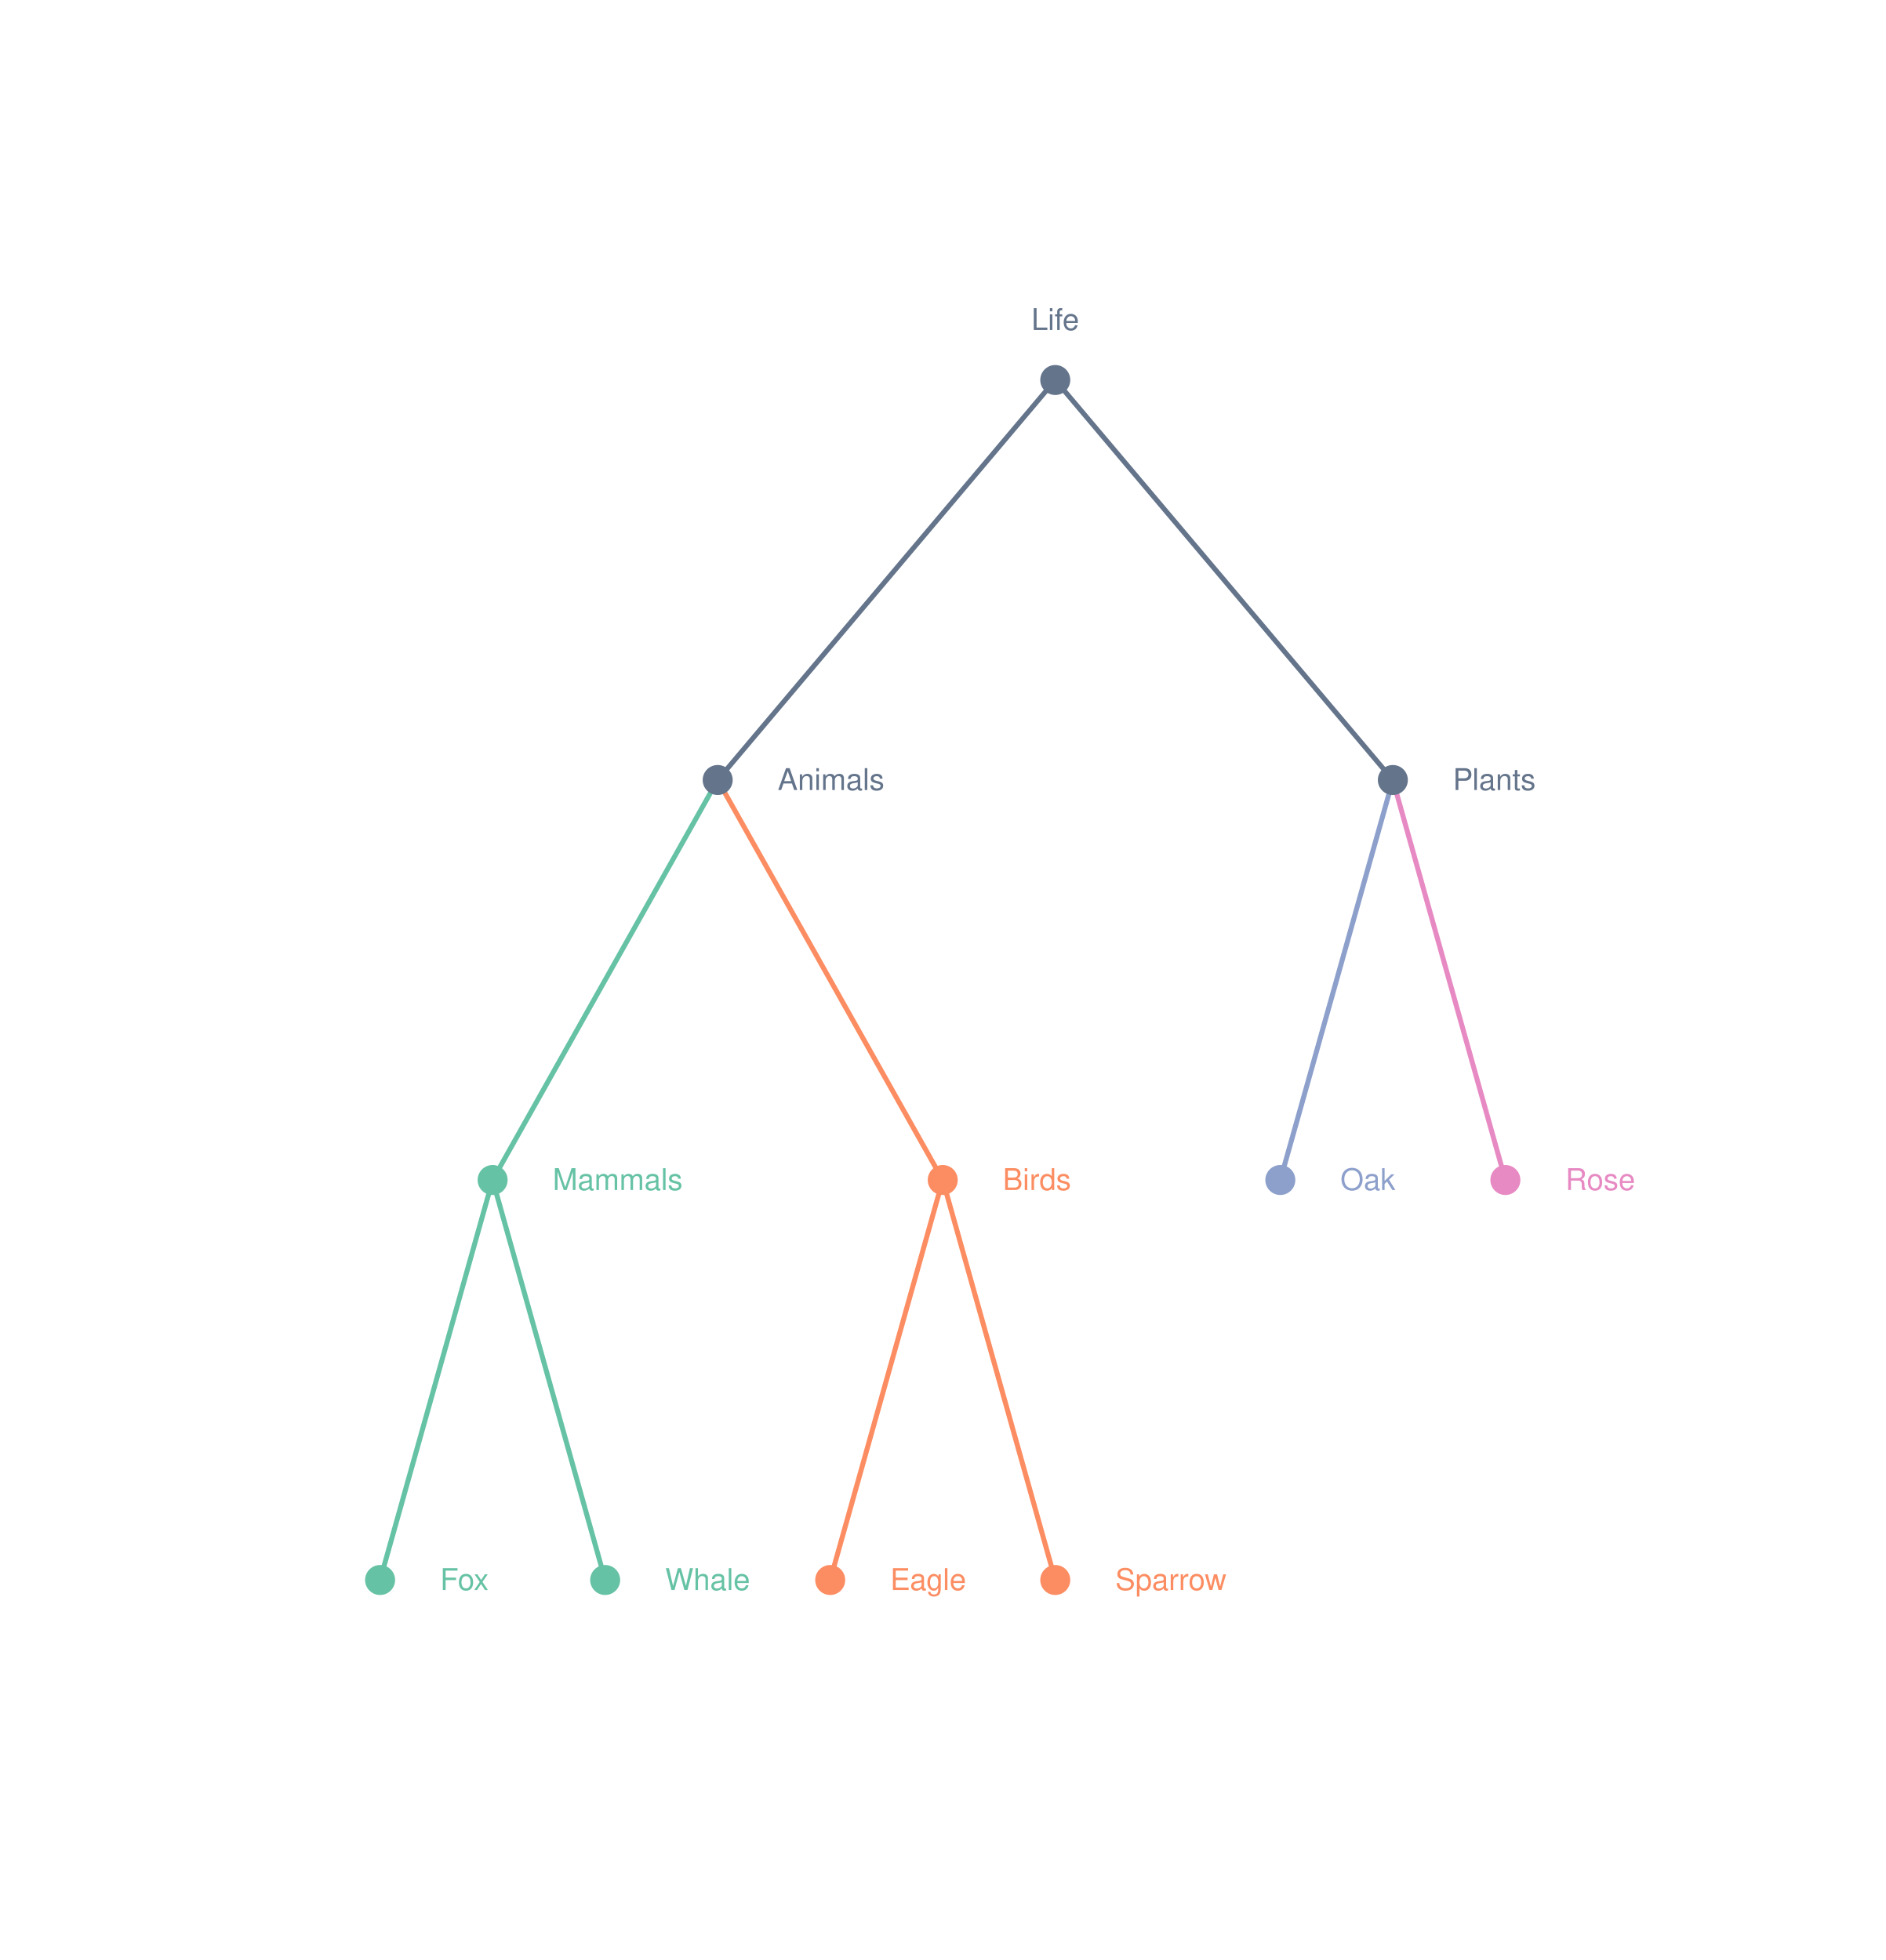
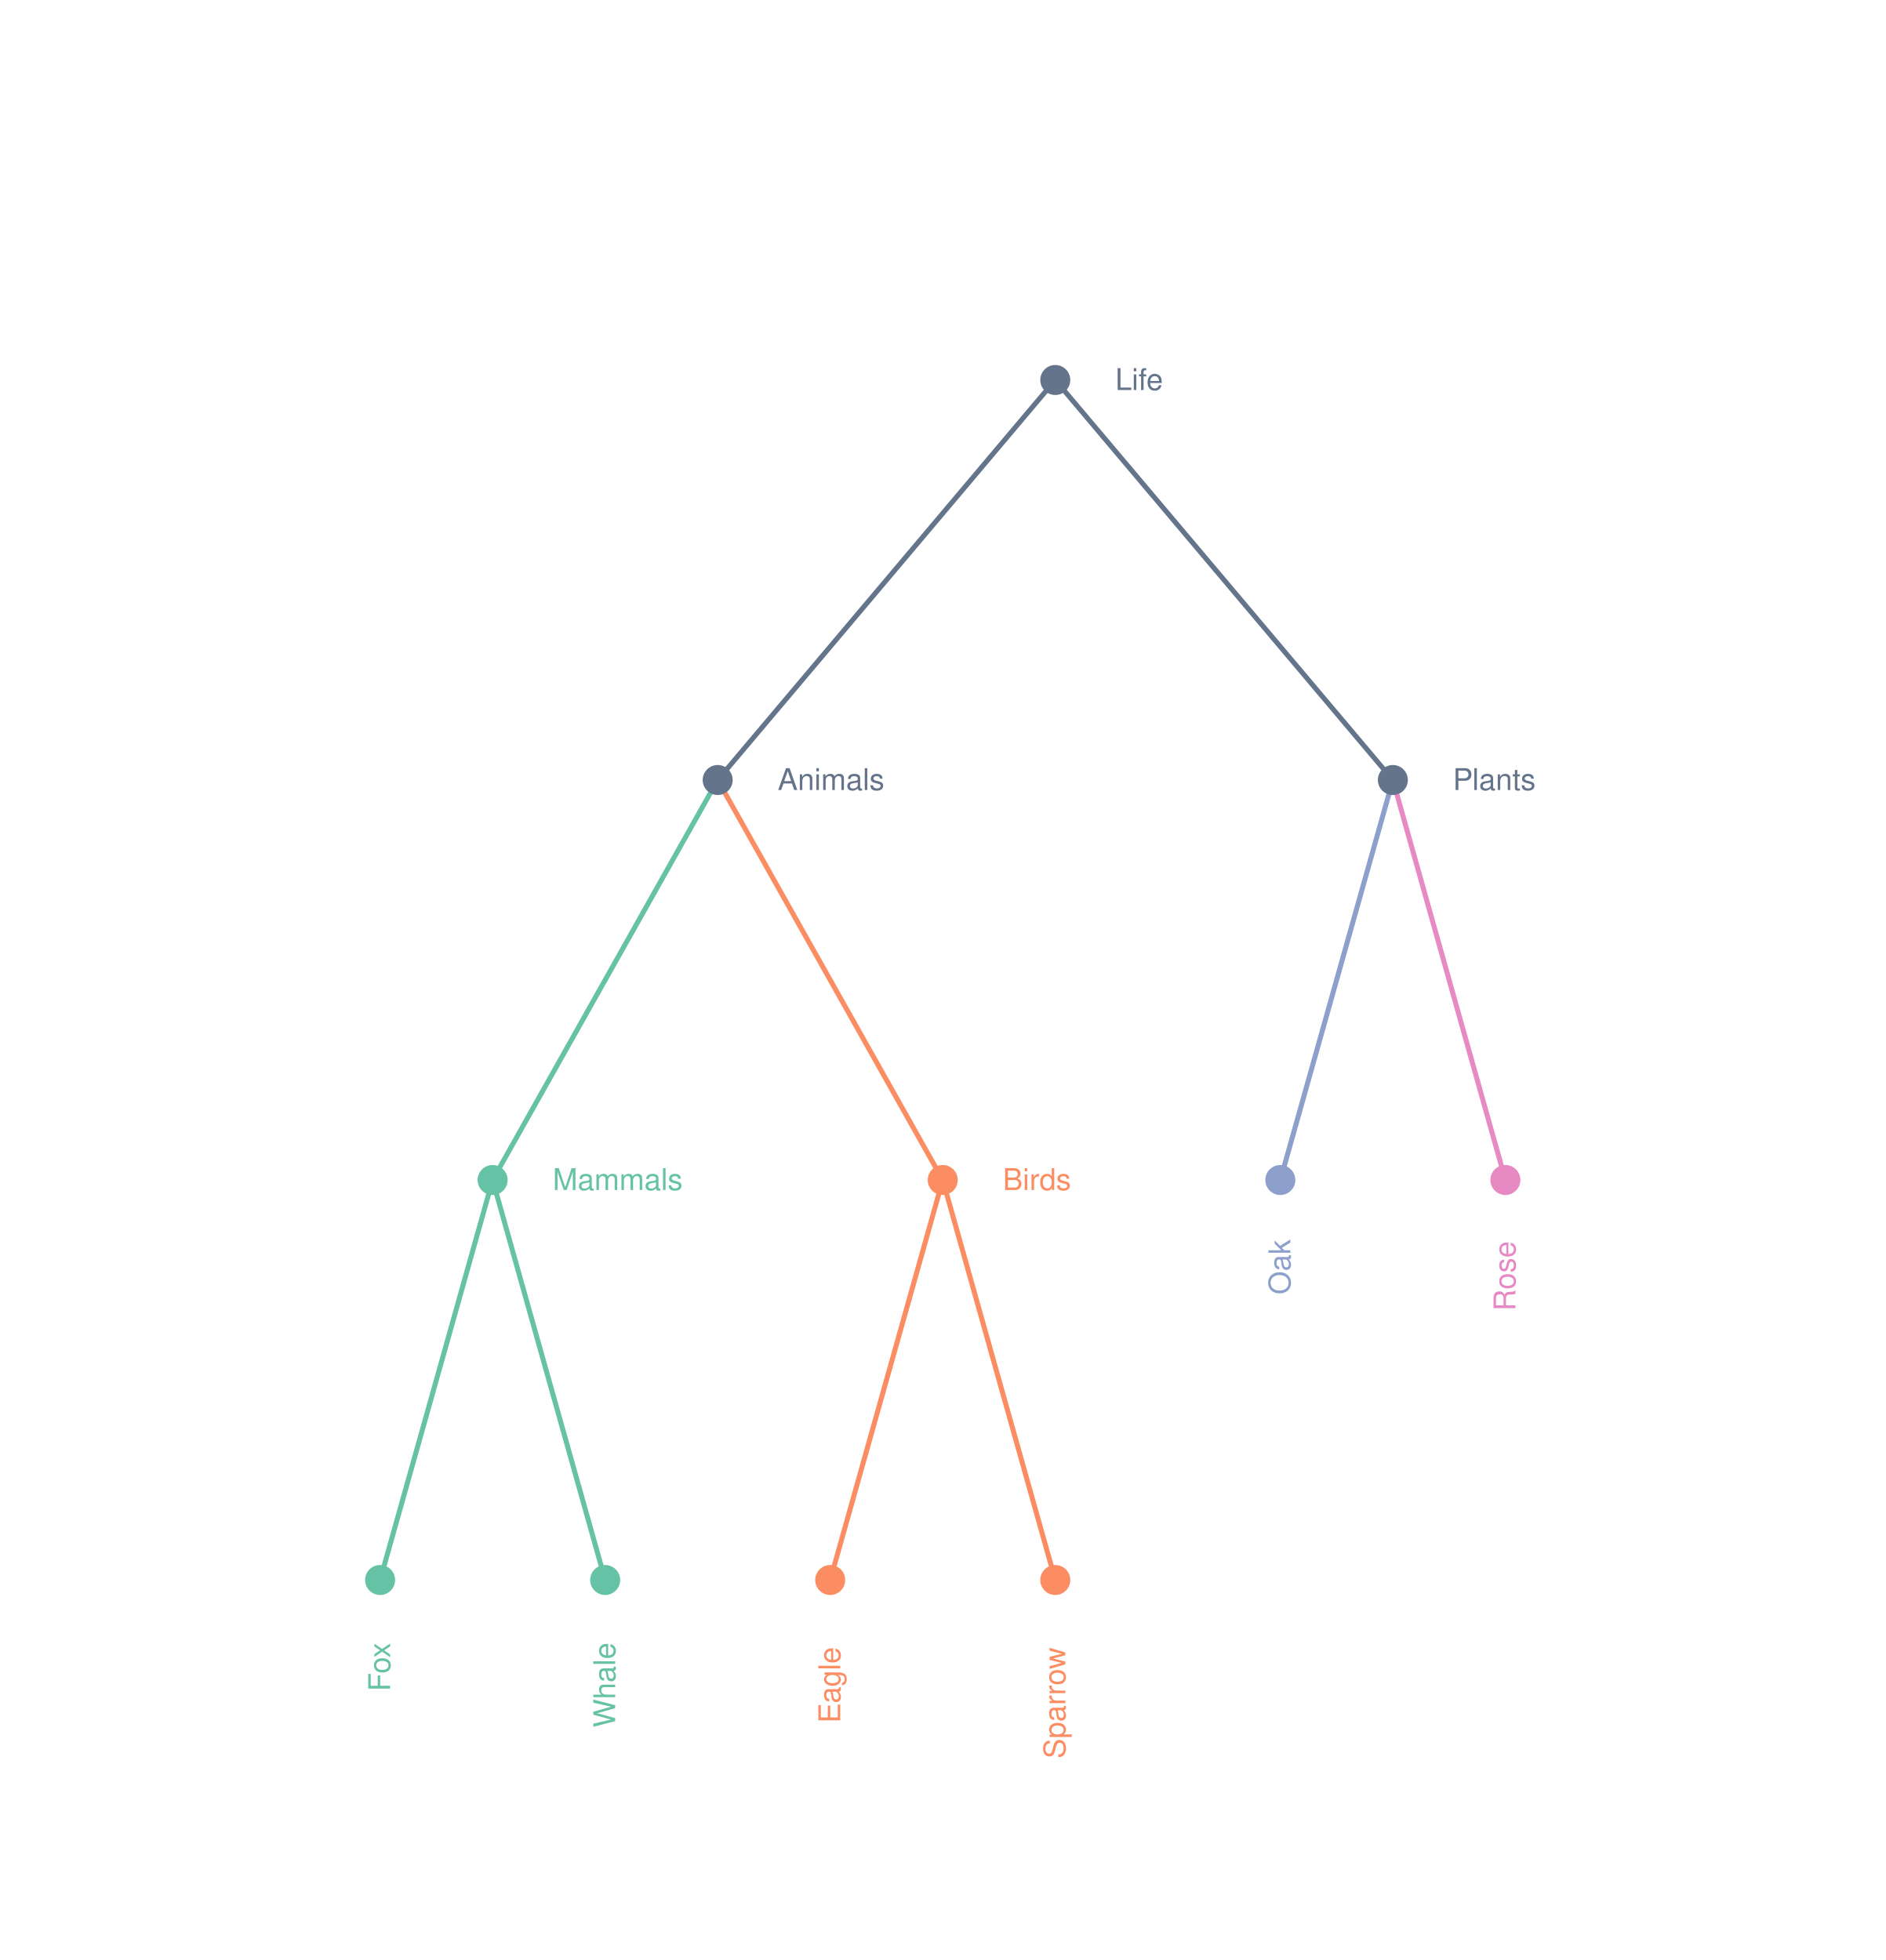
<svg xmlns="http://www.w3.org/2000/svg" viewBox="0 0 754.000 784.000" width="754.000" height="784.000" role="img">
  <style>
.edge { fill: none; stroke-width: 2.000; stroke-linecap: round; }
.node { }
.label { font-family: Helvetica, Arial, sans-serif; }
+ .legend { font-family: Helvetica, Arial, sans-serif; }
+ .legend-title { font-weight: 700; }
</style>
  <path class="edge" stroke="#64748b" d="M 422.000,152.000 L 416.130,158.957 L 410.261,165.913 L 404.391,172.870 L 398.522,179.826 L 392.652,186.783 L 386.783,193.739 L 380.913,200.696 L 375.043,207.652 L 369.174,214.609 L 363.304,221.565 L 357.435,228.522 L 351.565,235.478 L 345.696,242.435 L 339.826,249.391 L 333.957,256.348 L 328.087,263.304 L 322.217,270.261 L 316.348,277.217 L 310.478,284.174 L 304.609,291.130 L 298.739,298.087 L 292.870,305.043 L 287.000,312.000" />
  <path class="edge" stroke="#66c2a5" d="M 287.000,312.000 L 283.087,318.957 L 279.174,325.913 L 275.261,332.870 L 271.348,339.826 L 267.435,346.783 L 263.522,353.739 L 259.609,360.696 L 255.696,367.652 L 251.783,374.609 L 247.870,381.565 L 243.957,388.522 L 240.043,395.478 L 236.130,402.435 L 232.217,409.391 L 228.304,416.348 L 224.391,423.304 L 220.478,430.261 L 216.565,437.217 L 212.652,444.174 L 208.739,451.130 L 204.826,458.087 L 200.913,465.043 L 197.000,472.000" />
  <path class="edge" stroke="#66c2a5" d="M 197.000,472.000 L 195.043,478.957 L 193.087,485.913 L 191.130,492.870 L 189.174,499.826 L 187.217,506.783 L 185.261,513.739 L 183.304,520.696 L 181.348,527.652 L 179.391,534.609 L 177.435,541.565 L 175.478,548.522 L 173.522,555.478 L 171.565,562.435 L 169.609,569.391 L 167.652,576.348 L 165.696,583.304 L 163.739,590.261 L 161.783,597.217 L 159.826,604.174 L 157.870,611.130 L 155.913,618.087 L 153.957,625.043 L 152.000,632.000" />
  <path class="edge" stroke="#66c2a5" d="M 197.000,472.000 L 198.957,478.957 L 200.913,485.913 L 202.870,492.870 L 204.826,499.826 L 206.783,506.783 L 208.739,513.739 L 210.696,520.696 L 212.652,527.652 L 214.609,534.609 L 216.565,541.565 L 218.522,548.522 L 220.478,555.478 L 222.435,562.435 L 224.391,569.391 L 226.348,576.348 L 228.304,583.304 L 230.261,590.261 L 232.217,597.217 L 234.174,604.174 L 236.130,611.130 L 238.087,618.087 L 240.043,625.043 L 242.000,632.000" />
  <path class="edge" stroke="#fc8d62" d="M 287.000,312.000 L 290.913,318.957 L 294.826,325.913 L 298.739,332.870 L 302.652,339.826 L 306.565,346.783 L 310.478,353.739 L 314.391,360.696 L 318.304,367.652 L 322.217,374.609 L 326.130,381.565 L 330.043,388.522 L 333.957,395.478 L 337.870,402.435 L 341.783,409.391 L 345.696,416.348 L 349.609,423.304 L 353.522,430.261 L 357.435,437.217 L 361.348,444.174 L 365.261,451.130 L 369.174,458.087 L 373.087,465.043 L 377.000,472.000" />
  <path class="edge" stroke="#fc8d62" d="M 377.000,472.000 L 375.043,478.957 L 373.087,485.913 L 371.130,492.870 L 369.174,499.826 L 367.217,506.783 L 365.261,513.739 L 363.304,520.696 L 361.348,527.652 L 359.391,534.609 L 357.435,541.565 L 355.478,548.522 L 353.522,555.478 L 351.565,562.435 L 349.609,569.391 L 347.652,576.348 L 345.696,583.304 L 343.739,590.261 L 341.783,597.217 L 339.826,604.174 L 337.870,611.130 L 335.913,618.087 L 333.957,625.043 L 332.000,632.000" />
  <path class="edge" stroke="#fc8d62" d="M 377.000,472.000 L 378.957,478.957 L 380.913,485.913 L 382.870,492.870 L 384.826,499.826 L 386.783,506.783 L 388.739,513.739 L 390.696,520.696 L 392.652,527.652 L 394.609,534.609 L 396.565,541.565 L 398.522,548.522 L 400.478,555.478 L 402.435,562.435 L 404.391,569.391 L 406.348,576.348 L 408.304,583.304 L 410.261,590.261 L 412.217,597.217 L 414.174,604.174 L 416.130,611.130 L 418.087,618.087 L 420.043,625.043 L 422.000,632.000" />
  <path class="edge" stroke="#64748b" d="M 422.000,152.000 L 427.870,158.957 L 433.739,165.913 L 439.609,172.870 L 445.478,179.826 L 451.348,186.783 L 457.217,193.739 L 463.087,200.696 L 468.957,207.652 L 474.826,214.609 L 480.696,221.565 L 486.565,228.522 L 492.435,235.478 L 498.304,242.435 L 504.174,249.391 L 510.043,256.348 L 515.913,263.304 L 521.783,270.261 L 527.652,277.217 L 533.522,284.174 L 539.391,291.130 L 545.261,298.087 L 551.130,305.043 L 557.000,312.000" />
  <path class="edge" stroke="#8da0cb" d="M 557.000,312.000 L 555.043,318.957 L 553.087,325.913 L 551.130,332.870 L 549.174,339.826 L 547.217,346.783 L 545.261,353.739 L 543.304,360.696 L 541.348,367.652 L 539.391,374.609 L 537.435,381.565 L 535.478,388.522 L 533.522,395.478 L 531.565,402.435 L 529.609,409.391 L 527.652,416.348 L 525.696,423.304 L 523.739,430.261 L 521.783,437.217 L 519.826,444.174 L 517.870,451.130 L 515.913,458.087 L 513.957,465.043 L 512.000,472.000" />
  <path class="edge" stroke="#e78ac3" d="M 557.000,312.000 L 558.957,318.957 L 560.913,325.913 L 562.870,332.870 L 564.826,339.826 L 566.783,346.783 L 568.739,353.739 L 570.696,360.696 L 572.652,367.652 L 574.609,374.609 L 576.565,381.565 L 578.522,388.522 L 580.478,395.478 L 582.435,402.435 L 584.391,409.391 L 586.348,416.348 L 588.304,423.304 L 590.261,430.261 L 592.217,437.217 L 594.174,444.174 L 596.130,451.130 L 598.087,458.087 L 600.043,465.043 L 602.000,472.000" />
  <circle class="node" fill="#64748b" cx="422.000" cy="152.000" r="6.000" />
-   <text class="label" x="422.000" y="128.000" font-size="12.000" fill="#64748b" text-anchor="middle" dominant-baseline="middle">Life</text>
+   <text class="label" x="446.000" y="152.000" font-size="12.000" fill="#64748b" text-anchor="start" dominant-baseline="middle">Life</text>
  <circle class="node" fill="#64748b" cx="287.000" cy="312.000" r="6.000" />
  <text class="label" x="311.000" y="312.000" font-size="12.000" fill="#64748b" text-anchor="start" dominant-baseline="middle">Animals</text>
  <circle class="node" fill="#66c2a5" cx="197.000" cy="472.000" r="6.000" />
  <text class="label" x="221.000" y="472.000" font-size="12.000" fill="#66c2a5" text-anchor="start" dominant-baseline="middle">Mammals</text>
  <circle class="node" fill="#66c2a5" cx="152.000" cy="632.000" r="6.000" />
-   <text class="label" x="176.000" y="632.000" font-size="12.000" fill="#66c2a5" text-anchor="start" dominant-baseline="middle">Fox</text>
+   <text class="label" x="0" y="0" font-size="12.000" fill="#66c2a5" text-anchor="middle" dominant-baseline="middle" transform="translate(152.000 666.800) rotate(270.000)">Fox</text>
  <circle class="node" fill="#66c2a5" cx="242.000" cy="632.000" r="6.000" />
-   <text class="label" x="266.000" y="632.000" font-size="12.000" fill="#66c2a5" text-anchor="start" dominant-baseline="middle">Whale</text>
+   <text class="label" x="0" y="0" font-size="12.000" fill="#66c2a5" text-anchor="middle" dominant-baseline="middle" transform="translate(242.000 674.000) rotate(270.000)">Whale</text>
  <circle class="node" fill="#fc8d62" cx="377.000" cy="472.000" r="6.000" />
  <text class="label" x="401.000" y="472.000" font-size="12.000" fill="#fc8d62" text-anchor="start" dominant-baseline="middle">Birds</text>
  <circle class="node" fill="#fc8d62" cx="332.000" cy="632.000" r="6.000" />
-   <text class="label" x="356.000" y="632.000" font-size="12.000" fill="#fc8d62" text-anchor="start" dominant-baseline="middle">Eagle</text>
+   <text class="label" x="0" y="0" font-size="12.000" fill="#fc8d62" text-anchor="middle" dominant-baseline="middle" transform="translate(332.000 674.000) rotate(270.000)">Eagle</text>
  <circle class="node" fill="#fc8d62" cx="422.000" cy="632.000" r="6.000" />
-   <text class="label" x="446.000" y="632.000" font-size="12.000" fill="#fc8d62" text-anchor="start" dominant-baseline="middle">Sparrow</text>
+   <text class="label" x="0" y="0" font-size="12.000" fill="#fc8d62" text-anchor="middle" dominant-baseline="middle" transform="translate(422.000 681.200) rotate(270.000)">Sparrow</text>
  <circle class="node" fill="#64748b" cx="557.000" cy="312.000" r="6.000" />
  <text class="label" x="581.000" y="312.000" font-size="12.000" fill="#64748b" text-anchor="start" dominant-baseline="middle">Plants</text>
  <circle class="node" fill="#8da0cb" cx="512.000" cy="472.000" r="6.000" />
-   <text class="label" x="536.000" y="472.000" font-size="12.000" fill="#8da0cb" text-anchor="start" dominant-baseline="middle">Oak</text>
+   <text class="label" x="0" y="0" font-size="12.000" fill="#8da0cb" text-anchor="middle" dominant-baseline="middle" transform="translate(512.000 506.800) rotate(270.000)">Oak</text>
  <circle class="node" fill="#e78ac3" cx="602.000" cy="472.000" r="6.000" />
-   <text class="label" x="626.000" y="472.000" font-size="12.000" fill="#e78ac3" text-anchor="start" dominant-baseline="middle">Rose</text>
+   <text class="label" x="0" y="0" font-size="12.000" fill="#e78ac3" text-anchor="middle" dominant-baseline="middle" transform="translate(602.000 510.400) rotate(270.000)">Rose</text>
</svg>
